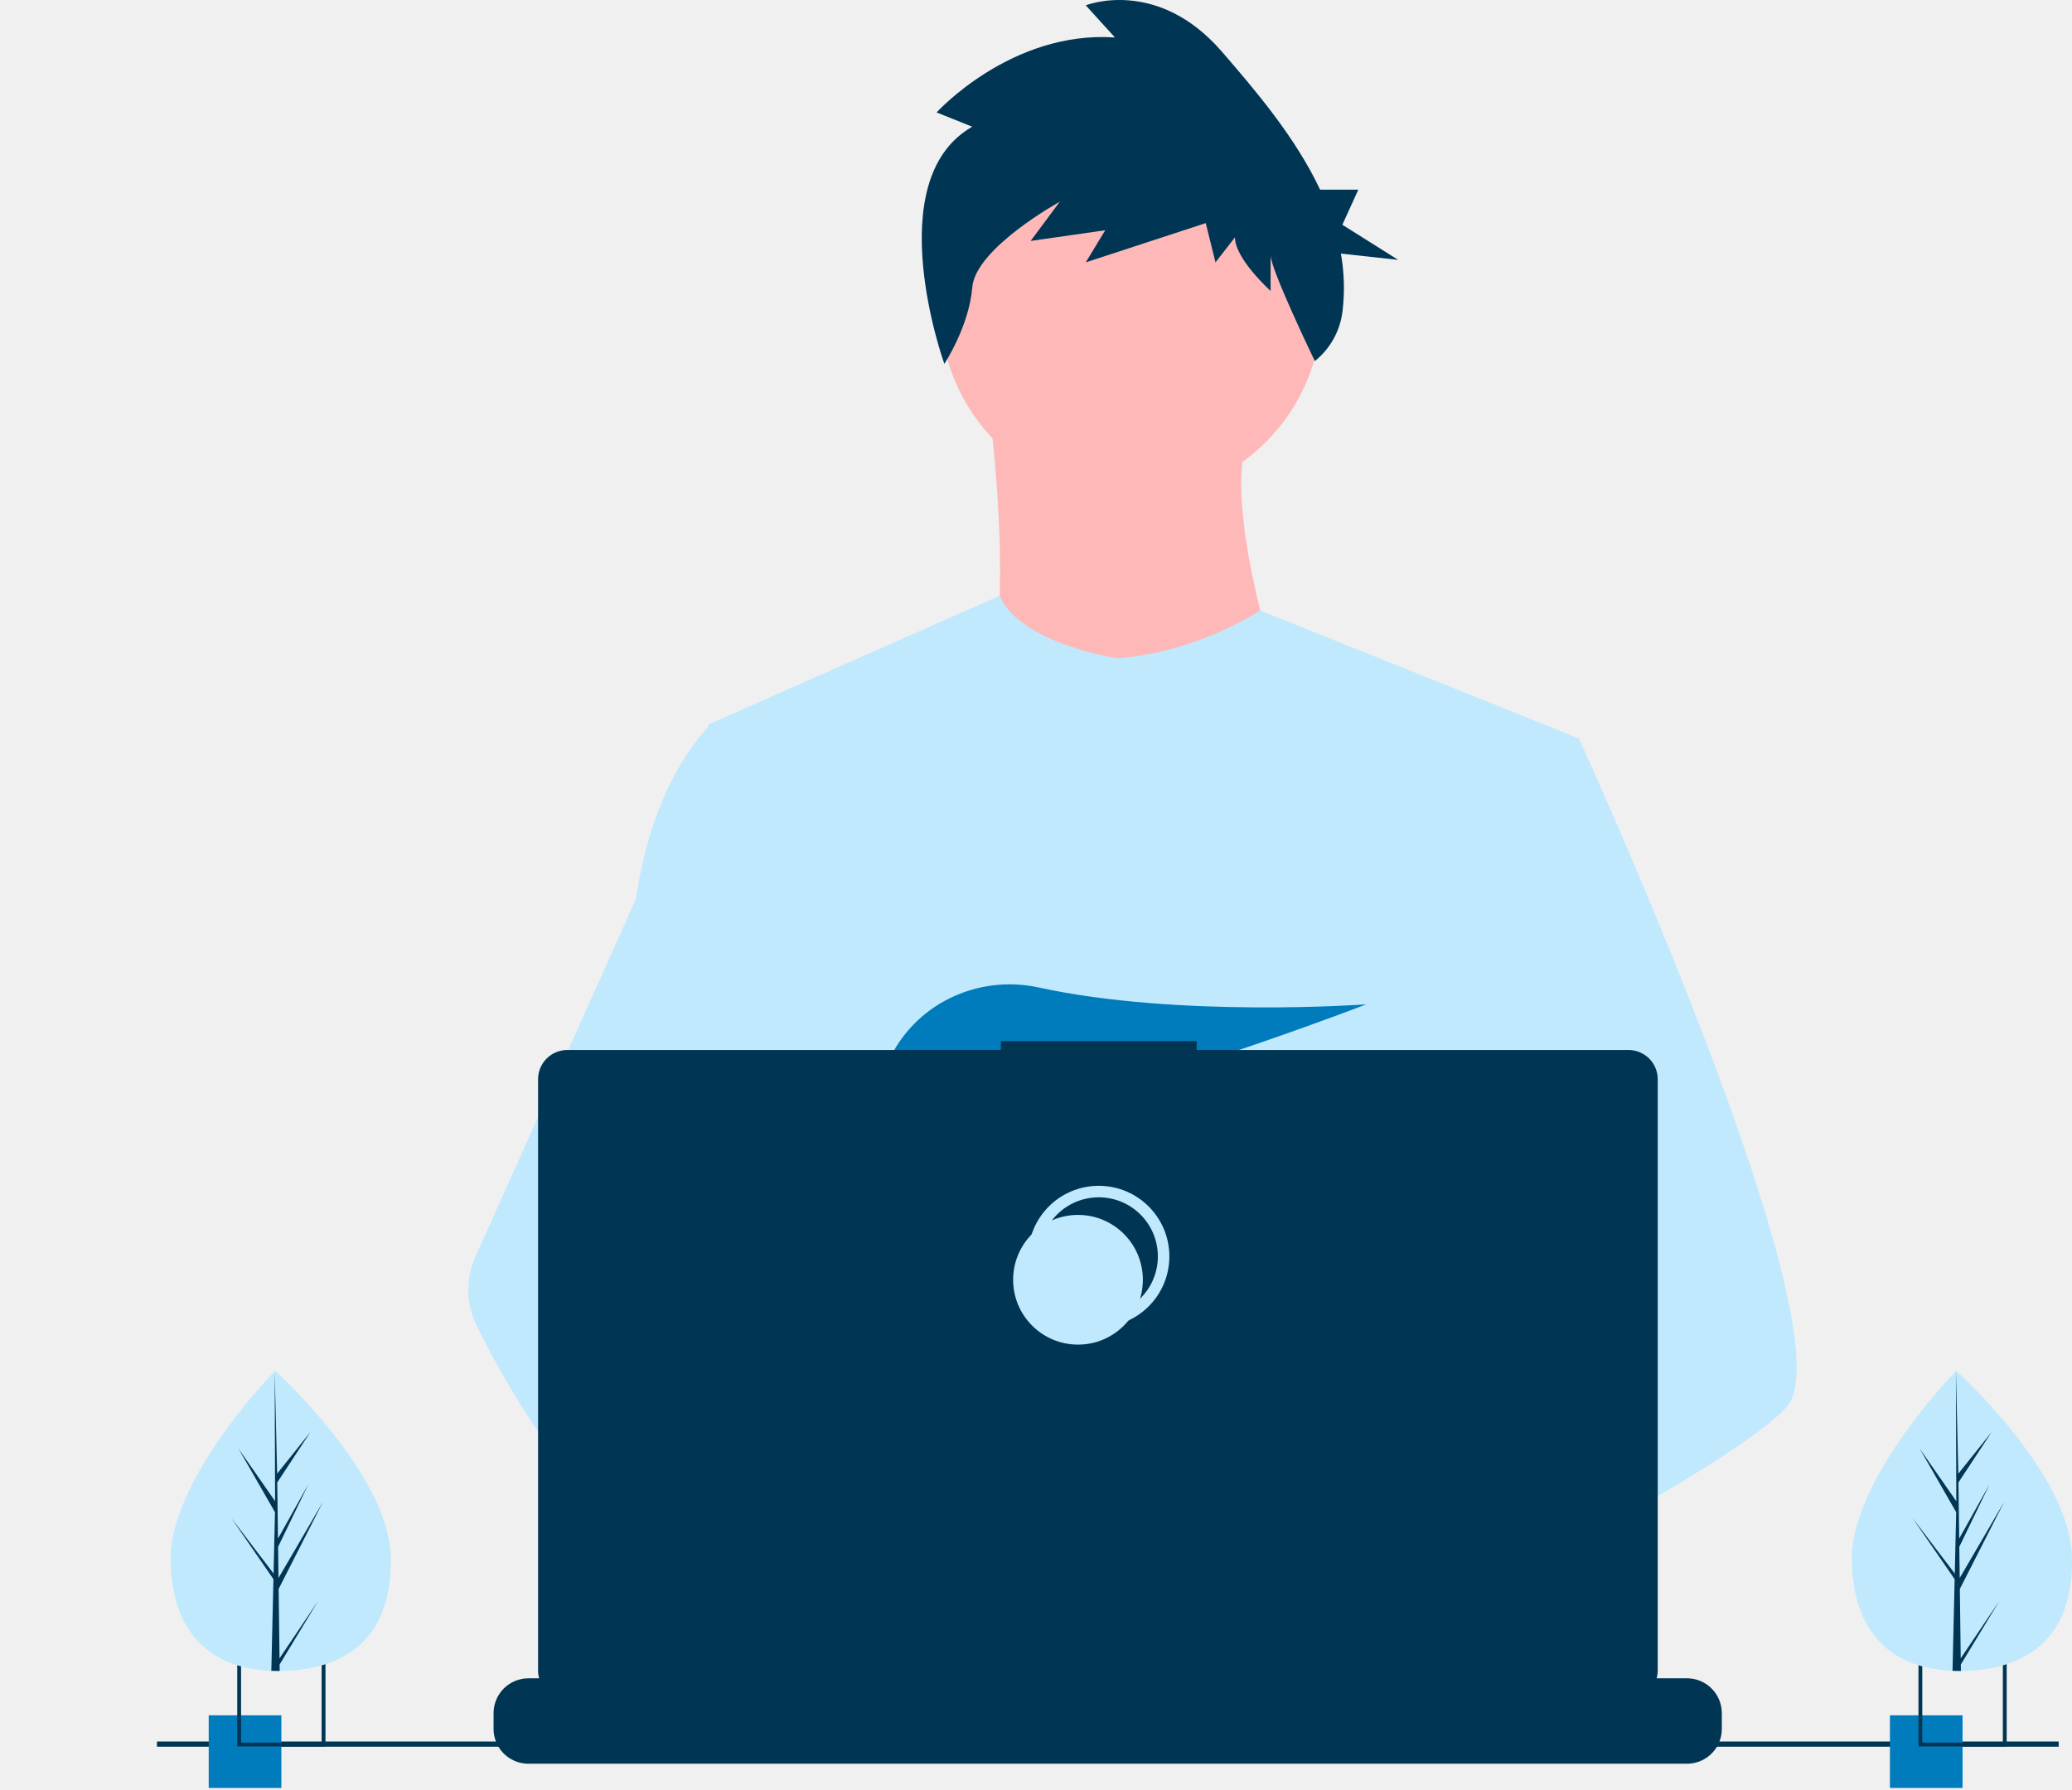
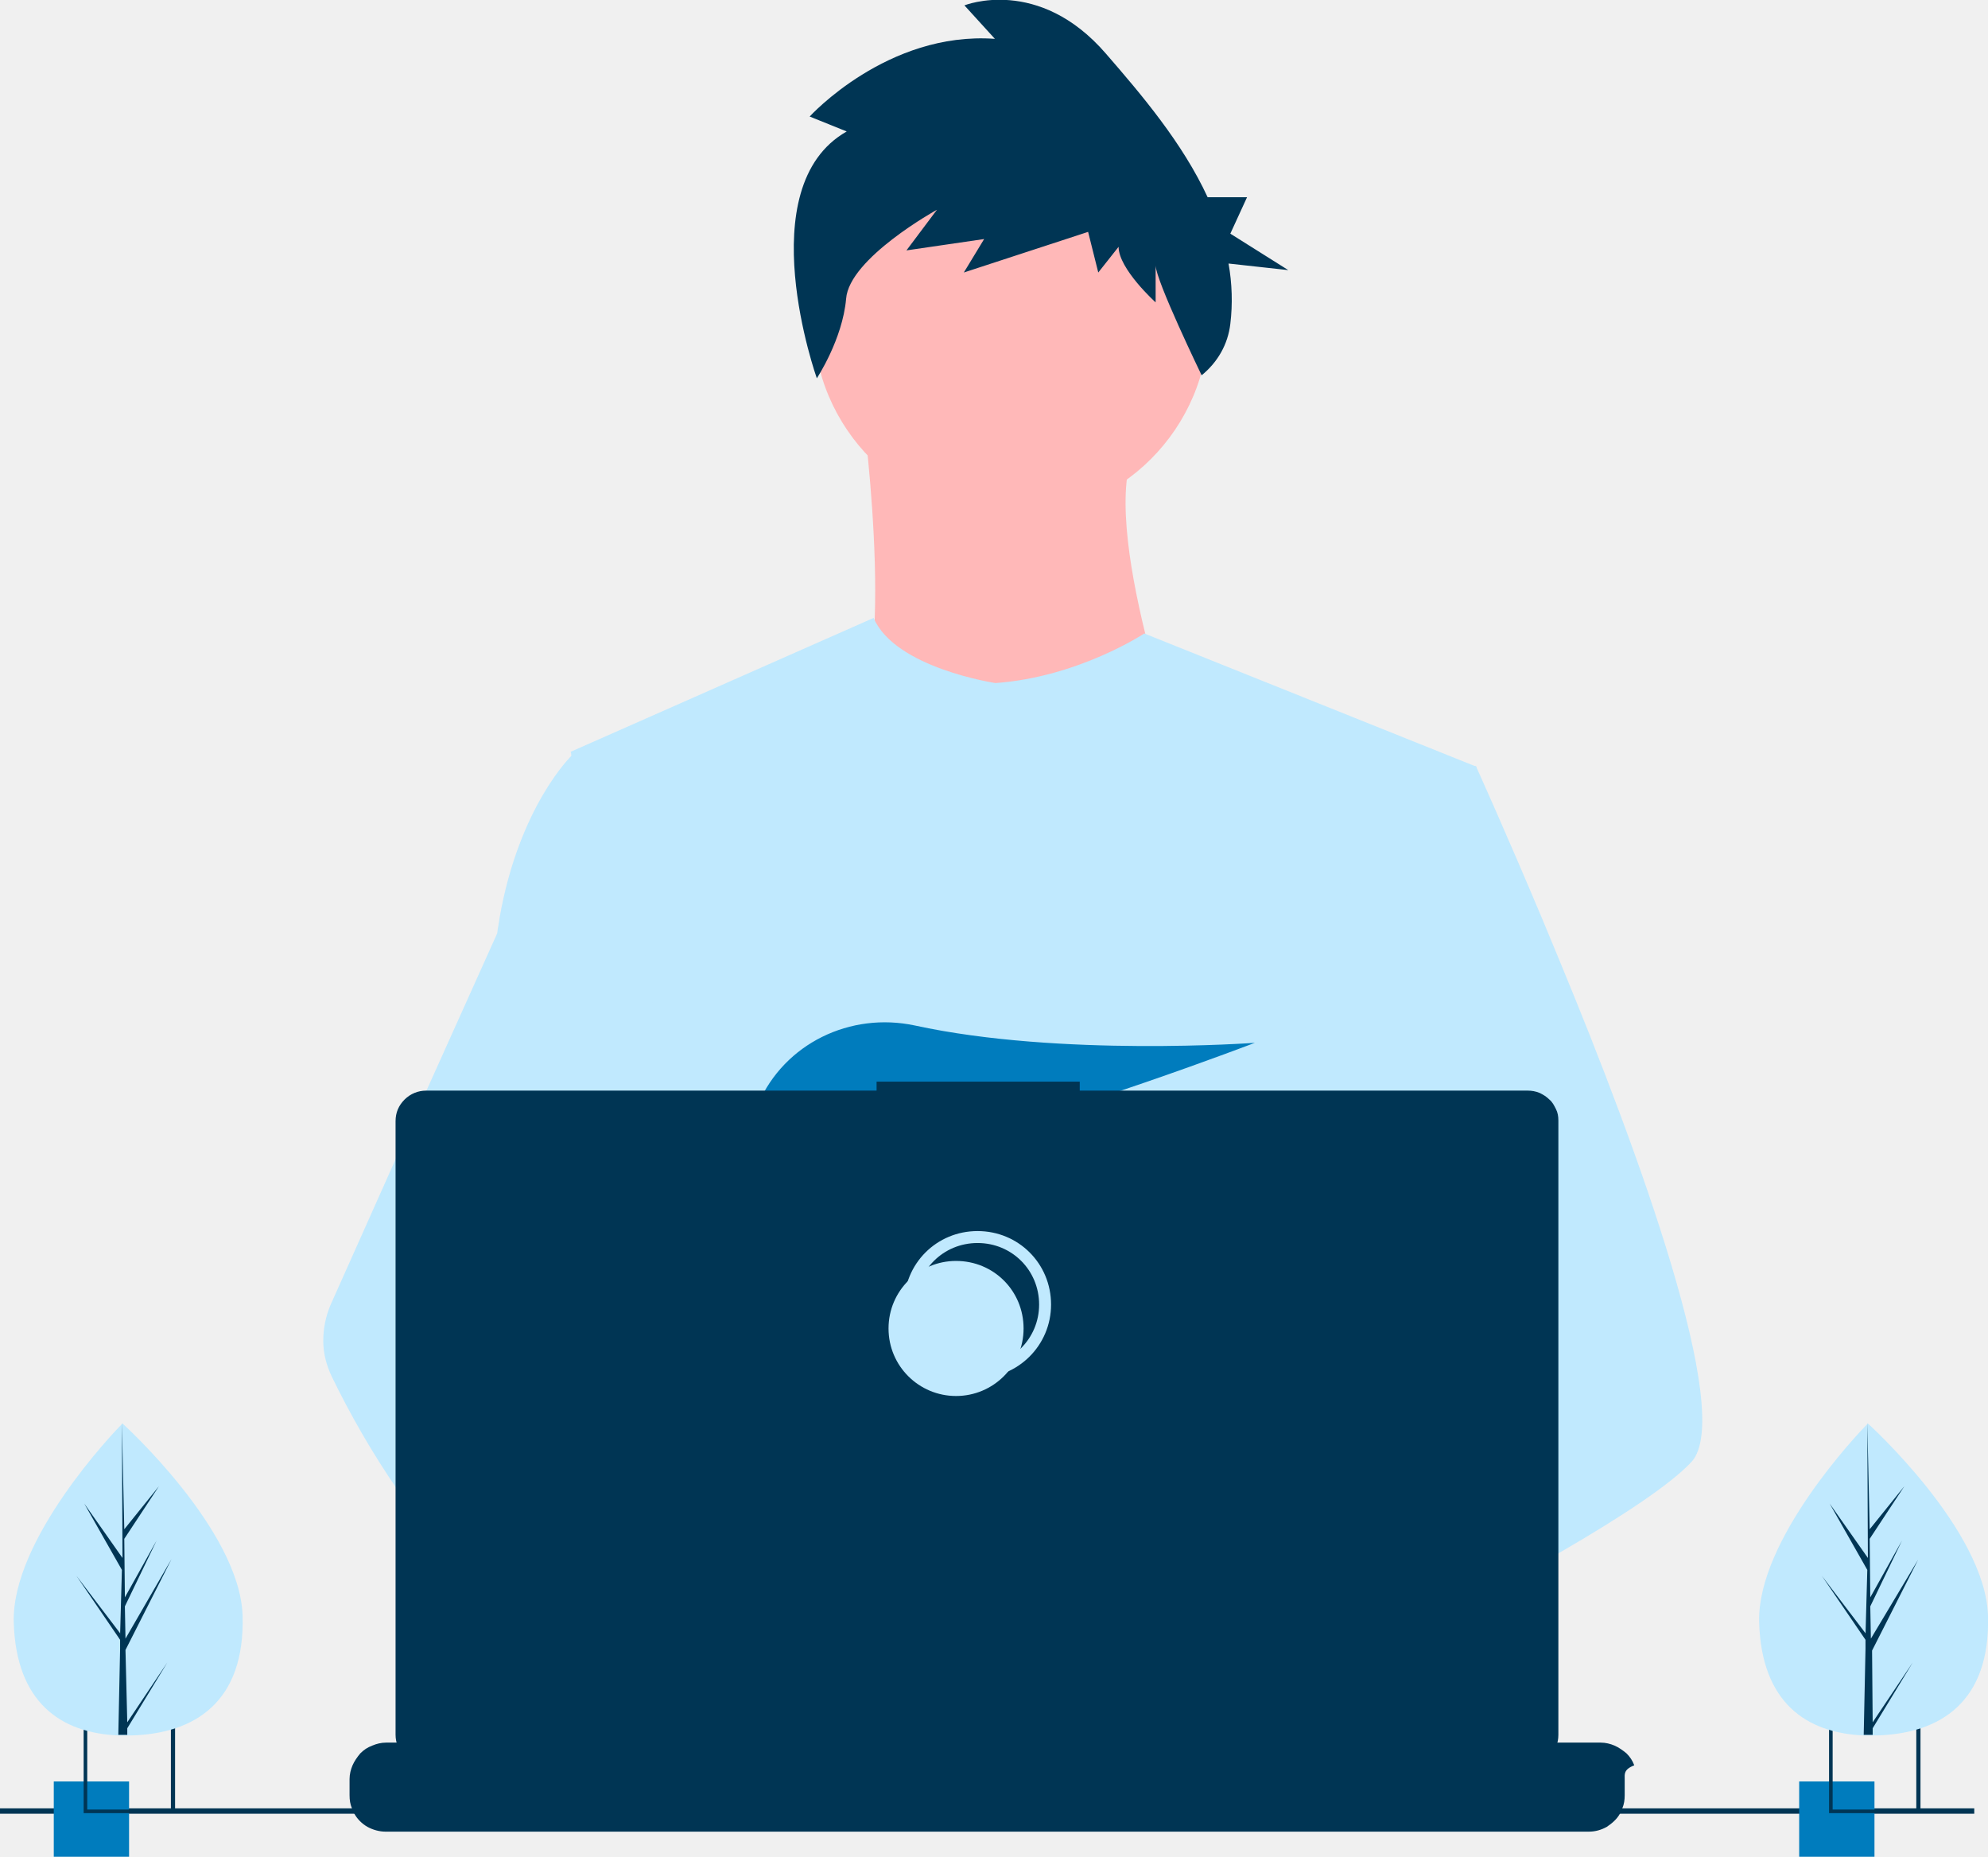
- <svg xmlns="http://www.w3.org/2000/svg" width="360" height="311" viewBox="0 0 360 311" fill="none">
-   <g clip-path="url(#clip0)">
-     <path d="M196.502 86.522C214.809 86.522 229.65 71.681 229.65 53.374C229.65 35.067 214.809 20.226 196.502 20.226C178.195 20.226 163.354 35.067 163.354 53.374C163.354 71.681 178.195 86.522 196.502 86.522Z" fill="#FFB8B8" />
-     <path d="M171.761 69.948C171.761 69.948 178.006 117.028 168.398 122.312C158.79 127.597 225.567 128.077 225.567 128.077C225.567 128.077 210.674 87.243 217.4 74.752L171.761 69.948Z" fill="#FFB8B8" />
-     <path d="M274.327 128.315L268.774 153.604L257.031 207.106L256.68 210.036L252.627 243.957L249.931 266.491L248.124 281.628C237.134 287.276 229.169 291.175 229.169 291.175C229.169 291.175 228.484 287.741 227.379 283.345C219.667 285.658 205.395 289.494 193.301 290.26C197.705 295.169 199.729 299.781 196.984 303.184C188.698 313.444 154.494 291.951 142.53 283.936C142.252 285.855 142.146 287.795 142.215 289.733L133.059 282.692L133.965 266.491L135.494 239.079L137.414 204.703C136.808 203.232 136.301 201.721 135.895 200.182C133.091 190.211 129.688 170.3 127.078 153.604C124.977 140.166 123.399 128.811 123.066 126.395C123.021 126.08 122.998 125.917 122.998 125.917L173.679 103.523C177.28 111.876 194.099 114.387 194.099 114.387C208.032 113.426 218.954 106.079 218.954 106.079L274.327 128.315Z" fill="#C0E9FE" />
-     <path d="M233.014 281.569C233.014 281.569 230.868 282.304 227.379 283.345C219.667 285.658 205.395 289.494 193.301 290.26C182.888 290.927 174.089 289.323 172.48 282.53C171.79 279.609 172.768 277.206 174.9 275.232C181.265 269.331 197.89 267.217 211.075 266.491C214.798 266.288 218.242 266.194 221.109 266.157C225.977 266.094 229.169 266.194 229.169 266.194L229.246 266.491L233.014 281.569Z" fill="#FFB8B8" />
-     <path d="M168.926 22.019L162.728 19.538C162.728 19.538 175.687 5.27 193.717 6.511L188.646 0.928C188.646 0.928 201.042 -4.035 212.311 8.992C218.235 15.84 225.089 23.889 229.361 32.957H235.999L233.229 39.056L242.924 45.156L232.973 44.06C233.566 47.401 233.657 50.811 233.243 54.178C232.816 57.546 231.097 60.617 228.449 62.742C228.449 62.742 220.762 46.831 220.762 44.35V50.553C220.762 50.553 214.565 44.971 214.565 41.249L211.184 45.591L209.494 38.767L188.646 45.591L192.027 40.008L179.068 41.869L184.139 35.045C184.139 35.045 169.489 43.11 168.926 49.933C168.362 56.757 164.074 63.222 164.074 63.222C164.074 63.222 152.586 31.324 168.926 22.019Z" fill="#003554" />
-     <path d="M310.358 244.574C306.981 248.235 298.615 253.748 288.473 259.716C284.7 261.934 280.683 264.219 276.586 266.491C266.808 271.914 256.571 277.287 248.124 281.628C237.134 287.276 229.169 291.175 229.169 291.175C229.169 291.175 228.484 287.74 227.379 283.345C225.901 277.463 223.674 269.858 221.352 266.491C221.271 266.374 221.19 266.266 221.109 266.157C220.433 265.269 219.752 264.751 219.081 264.751L252.627 243.957L267.124 234.968L256.68 210.036L243.58 178.761L251.487 153.604L259.434 128.315H274.327C274.327 128.315 279.259 139.08 285.565 154.091C286.507 156.336 287.481 158.675 288.473 161.091C301.446 192.645 317.62 236.708 310.358 244.574Z" fill="#C0E9FE" />
-     <path d="M196.984 303.184C188.698 313.444 154.494 291.951 142.53 283.936C139.925 282.191 138.374 281.087 138.374 281.087L149.319 266.491L152.785 261.871C152.785 261.871 155.887 263.516 160.471 266.194C160.638 266.293 160.805 266.392 160.976 266.491C164.929 268.812 169.892 271.846 174.9 275.232C181.811 279.906 188.798 285.239 193.301 290.26C197.705 295.169 199.729 299.781 196.984 303.184Z" fill="#FFB8B8" />
-     <path d="M160.471 266.194C159.248 266.189 158.026 266.288 156.82 266.491C146.456 268.272 143.4 277.652 142.53 283.936C142.252 285.855 142.146 287.795 142.215 289.733L133.059 282.692L129.724 280.127C121.695 277.328 114.542 272.356 108.339 266.491C102.958 261.313 98.131 255.589 93.937 249.411C89.759 243.322 86.034 236.934 82.794 230.298C81.889 228.447 81.403 226.419 81.37 224.359C81.336 222.298 81.756 220.256 82.6 218.375L93.937 193.11L110.507 156.182C110.629 155.303 110.763 154.444 110.908 153.604C114.195 134.761 122.998 126.395 122.998 126.395H129.724L134.222 153.604L139.812 187.407L135.895 200.182L126.843 229.685L135.494 239.079L160.471 266.194Z" fill="#C0E9FE" />
-     <path d="M168.083 187.434L173.832 194.142C175.969 193.735 178.199 193.256 180.497 192.719L178.845 187.434L182.883 192.145C207.224 186.158 237.394 174.519 237.394 174.519C237.394 174.519 204.822 176.908 180.503 171.594C169.742 169.244 158.671 174.578 154.256 184.668C151.689 190.533 152.092 195.614 161.195 195.614C164.271 195.561 167.338 195.273 170.369 194.751L168.083 187.434Z" fill="#007cbd" />
-     <path d="M299.156 297.685V300.421C299.158 301.172 299.018 301.916 298.746 302.616C298.625 302.928 298.478 303.229 298.309 303.518C297.771 304.419 297.009 305.166 296.096 305.684C295.184 306.203 294.152 306.475 293.102 306.475H91.809C90.76 306.475 89.728 306.203 88.815 305.684C87.902 305.166 87.14 304.419 86.603 303.518C86.433 303.229 86.287 302.928 86.165 302.616C85.893 301.916 85.754 301.172 85.755 300.421V297.685C85.755 296.89 85.912 296.102 86.216 295.368C86.52 294.633 86.966 293.966 87.528 293.403C88.09 292.841 88.758 292.395 89.492 292.091C90.227 291.787 91.014 291.63 91.809 291.631H103.412V290.355C103.412 290.322 103.419 290.289 103.431 290.258C103.444 290.228 103.462 290.2 103.486 290.176C103.509 290.153 103.537 290.134 103.568 290.122C103.598 290.109 103.631 290.103 103.664 290.103H109.718C109.752 290.103 109.784 290.109 109.815 290.122C109.846 290.134 109.874 290.153 109.897 290.176C109.92 290.2 109.939 290.228 109.952 290.258C109.964 290.289 109.971 290.322 109.971 290.355V291.631H113.753V290.355C113.753 290.322 113.759 290.289 113.772 290.258C113.785 290.228 113.803 290.2 113.827 290.176C113.85 290.153 113.878 290.134 113.909 290.122C113.939 290.109 113.972 290.103 114.005 290.103H120.059C120.092 290.103 120.125 290.109 120.156 290.122C120.186 290.134 120.214 290.153 120.238 290.176C120.261 290.2 120.28 290.228 120.292 290.258C120.305 290.289 120.312 290.322 120.312 290.355V291.631H124.098V290.355C124.098 290.322 124.104 290.289 124.117 290.258C124.13 290.228 124.148 290.2 124.172 290.176C124.195 290.153 124.223 290.134 124.254 290.122C124.284 290.109 124.317 290.103 124.35 290.103H130.404C130.438 290.103 130.47 290.109 130.501 290.122C130.532 290.134 130.56 290.153 130.583 290.176C130.606 290.2 130.625 290.228 130.638 290.258C130.65 290.289 130.657 290.322 130.657 290.355V291.631H134.439V290.355C134.439 290.322 134.445 290.289 134.458 290.258C134.471 290.228 134.489 290.2 134.513 290.176C134.536 290.153 134.564 290.134 134.595 290.122C134.625 290.109 134.658 290.103 134.691 290.103H140.745C140.778 290.103 140.811 290.109 140.842 290.122C140.872 290.134 140.9 290.153 140.924 290.176C140.947 290.2 140.966 290.228 140.978 290.258C140.991 290.289 140.998 290.322 140.998 290.355V291.631H144.78V290.355C144.779 290.322 144.786 290.289 144.799 290.258C144.811 290.228 144.83 290.2 144.853 290.176C144.877 290.153 144.905 290.134 144.935 290.122C144.966 290.109 144.999 290.103 145.032 290.103H151.086C151.119 290.103 151.152 290.109 151.183 290.122C151.213 290.134 151.241 290.153 151.264 290.176C151.288 290.2 151.307 290.228 151.319 290.258C151.332 290.289 151.338 290.322 151.338 290.355V291.631H155.125V290.355C155.125 290.322 155.131 290.289 155.144 290.258C155.157 290.228 155.175 290.2 155.199 290.176C155.222 290.153 155.25 290.134 155.281 290.122C155.311 290.109 155.344 290.103 155.377 290.103H161.431C161.464 290.103 161.497 290.109 161.528 290.122C161.558 290.134 161.586 290.153 161.61 290.176C161.633 290.2 161.652 290.228 161.664 290.258C161.677 290.289 161.684 290.322 161.684 290.355V291.631H165.466V290.355C165.465 290.322 165.472 290.289 165.485 290.258C165.497 290.228 165.516 290.2 165.539 290.176C165.563 290.153 165.591 290.134 165.621 290.122C165.652 290.109 165.685 290.103 165.718 290.103H213.139C213.173 290.103 213.205 290.109 213.236 290.122C213.267 290.134 213.295 290.153 213.318 290.176C213.341 290.2 213.36 290.228 213.373 290.258C213.385 290.289 213.392 290.322 213.392 290.355V291.631H217.178V290.355C217.178 290.322 217.185 290.289 217.197 290.258C217.21 290.228 217.229 290.2 217.252 290.176C217.276 290.153 217.303 290.134 217.334 290.122C217.365 290.109 217.398 290.103 217.431 290.103H223.485C223.551 290.103 223.615 290.13 223.662 290.177C223.71 290.224 223.736 290.288 223.737 290.355V291.631H227.519V290.355C227.519 290.322 227.525 290.289 227.538 290.258C227.551 290.228 227.569 290.2 227.593 290.176C227.616 290.153 227.644 290.134 227.675 290.122C227.705 290.109 227.738 290.103 227.771 290.103H233.825C233.859 290.103 233.891 290.109 233.922 290.122C233.953 290.134 233.981 290.153 234.004 290.176C234.027 290.2 234.046 290.228 234.059 290.258C234.071 290.289 234.078 290.322 234.078 290.355V291.631H237.86V290.355C237.86 290.322 237.866 290.289 237.879 290.258C237.892 290.228 237.91 290.2 237.934 290.176C237.957 290.153 237.985 290.134 238.016 290.122C238.046 290.109 238.079 290.103 238.112 290.103H244.166C244.199 290.103 244.232 290.109 244.263 290.122C244.293 290.134 244.321 290.153 244.345 290.176C244.368 290.2 244.387 290.228 244.399 290.258C244.412 290.289 244.419 290.322 244.419 290.355V291.631H248.205V290.355C248.205 290.322 248.212 290.289 248.224 290.258C248.237 290.228 248.255 290.2 248.279 290.176C248.302 290.153 248.33 290.134 248.361 290.122C248.391 290.109 248.424 290.103 248.458 290.103H254.511C254.578 290.103 254.641 290.13 254.687 290.178C254.734 290.225 254.76 290.289 254.759 290.355V291.631H258.546V290.355C258.546 290.322 258.552 290.289 258.565 290.258C258.578 290.228 258.596 290.2 258.62 290.176C258.643 290.153 258.671 290.134 258.702 290.122C258.732 290.109 258.765 290.103 258.798 290.103H264.852C264.885 290.103 264.918 290.109 264.949 290.122C264.979 290.134 265.007 290.153 265.031 290.176C265.054 290.2 265.073 290.228 265.085 290.258C265.098 290.289 265.105 290.322 265.105 290.355V291.631H268.887V290.355C268.886 290.322 268.893 290.289 268.906 290.258C268.918 290.228 268.937 290.2 268.96 290.176C268.984 290.153 269.012 290.134 269.042 290.122C269.073 290.109 269.106 290.103 269.139 290.103H275.193C275.226 290.103 275.259 290.109 275.29 290.122C275.32 290.134 275.348 290.153 275.372 290.176C275.395 290.2 275.414 290.228 275.426 290.258C275.439 290.289 275.445 290.322 275.445 290.355V291.631H293.102C293.897 291.63 294.684 291.787 295.419 292.091C296.154 292.395 296.821 292.841 297.383 293.403C297.946 293.966 298.391 294.633 298.696 295.368C299 296.102 299.156 296.89 299.156 297.685Z" fill="#003554" />
-     <path d="M357.689 302.616H27.272V303.518H357.689V302.616Z" fill="#003554" />
-     <path d="M282.948 182.454H207.92V180.907H173.899V182.454H98.562C97.216 182.454 95.925 182.988 94.973 183.94C94.022 184.892 93.487 186.183 93.487 187.529V290.265C93.487 291.611 94.022 292.902 94.973 293.854C95.925 294.806 97.216 295.34 98.562 295.34H282.948C284.294 295.34 285.585 294.806 286.537 293.854C287.488 292.902 288.023 291.611 288.023 290.265V187.529C288.023 186.862 287.892 186.202 287.637 185.586C287.382 184.971 287.008 184.411 286.537 183.94C286.065 183.469 285.506 183.095 284.89 182.84C284.274 182.585 283.614 182.454 282.948 182.454Z" fill="#003554" />
-     <path d="M190.903 229.591C197.127 229.591 202.172 224.545 202.172 218.321C202.172 212.097 197.127 207.052 190.903 207.052C184.679 207.052 179.633 212.097 179.633 218.321C179.633 224.545 184.679 229.591 190.903 229.591Z" stroke="#C0E9FE" stroke-width="2" stroke-miterlimit="10" />
-     <path d="M187.297 233.648C193.52 233.648 198.566 228.602 198.566 222.378C198.566 216.154 193.52 211.109 187.297 211.109C181.073 211.109 176.027 216.154 176.027 222.378C176.027 228.602 181.073 233.648 187.297 233.648Z" fill="#C0E9FE" />
-     <path d="M48.885 298.062H36.263V310.683H48.885V298.062Z" fill="#007cbd" />
-     <path d="M41.223 288.145V303.471H56.55V288.145H41.223ZM55.882 302.804H41.886V288.812H55.882V302.804Z" fill="#003554" />
-     <path d="M340.986 298.062H328.364V310.683H340.986V298.062Z" fill="#007cbd" />
-     <path d="M333.324 288.145V303.471H348.651V288.145H333.324ZM347.984 302.804H333.987V288.812H347.984V302.804Z" fill="#003554" />
-     <path d="M67.884 270.353C68.304 284.755 59.889 290.034 49.328 290.342C49.083 290.349 48.839 290.354 48.596 290.355C48.106 290.359 47.621 290.351 47.141 290.331C37.59 289.934 30.029 284.864 29.638 271.47C29.233 257.609 46.438 239.599 47.729 238.267L47.731 238.266C47.78 238.215 47.805 238.19 47.805 238.19C47.805 238.19 67.463 255.952 67.884 270.353Z" fill="#C0E9FE" />
-     <path d="M48.568 288.159L55.277 278.183L48.582 289.233L48.596 290.355C48.106 290.359 47.621 290.351 47.141 290.331L47.474 275.901L47.464 275.789L47.477 275.768L47.508 274.404L40.162 263.738L47.5 273.384L47.526 273.672L47.777 262.769L41.432 251.711L47.795 260.854L47.729 238.267L47.729 238.192L47.731 238.266L48.152 256.067L53.936 248.836L48.171 257.601L48.297 267.353L53.619 257.835L48.317 268.787L48.387 274.209L56.127 260.951L48.411 276.101L48.568 288.159Z" fill="#003554" />
-     <path d="M359.985 270.353C360.406 284.755 351.99 290.034 341.43 290.342C341.184 290.349 340.94 290.354 340.697 290.355C340.207 290.359 339.722 290.351 339.242 290.331C329.691 289.934 322.131 284.864 321.739 271.47C321.335 257.609 338.539 239.599 339.83 238.267L339.832 238.266C339.881 238.215 339.907 238.19 339.907 238.19C339.907 238.19 359.564 255.952 359.985 270.353Z" fill="#C0E9FE" />
-     <path d="M340.669 288.159L347.378 278.183L340.683 289.233L340.697 290.355C340.207 290.359 339.722 290.351 339.242 290.331L339.575 275.901L339.566 275.789L339.578 275.768L339.61 274.404L332.263 263.738L339.601 273.384L339.627 273.672L339.878 262.769L333.533 251.711L339.897 260.854L339.83 238.267L339.83 238.192L339.832 238.266L340.254 256.067L346.037 248.836L340.273 257.601L340.399 267.353L345.72 257.835L340.418 268.787L340.489 274.209L348.228 260.951L340.512 276.101L340.669 288.159Z" fill="#003554" />
+ <svg xmlns="http://www.w3.org/2000/svg" version="1.1" id="Livello_1" x="0px" y="0px" viewBox="0 0 332.7 310.7" style="enable-background:new 0 0 332.7 310.7;" xml:space="preserve">
+   <style type="text/css">
+ 	.st0{fill:#FFB8B8;}
+ 	.st1{fill:#C0E9FE;}
+ 	.st2{fill:#003554;}
+ 	.st3{fill:#007CBD;}
+ 	.st4{fill:none;stroke:#C0E9FE;stroke-width:2;stroke-miterlimit:10;}
+ </style>
+   <g>
+     <g>
+       <path class="st0" d="M169.2,86.5c18.3,0,33.1-14.8,33.1-33.1s-14.8-33.1-33.1-33.1s-33.1,14.8-33.1,33.1S150.9,86.5,169.2,86.5z" />
+       <path class="st0" d="M144.5,69.9c0,0,6.2,47.1-3.4,52.4c-9.6,5.3,57.2,5.8,57.2,5.8s-14.9-40.8-8.2-53.3L144.5,69.9z" />
+       <path class="st1" d="M247.1,128.3l-5.6,25.3l-11.7,53.5l-0.4,2.9l-4.1,33.9l-2.7,22.5l-1.8,15.1c-11,5.6-19,9.5-19,9.5    s-0.7-3.4-1.8-7.8c-7.7,2.3-22,6.1-34.1,6.9c4.4,4.9,6.4,9.5,3.7,12.9c-8.3,10.3-42.5-11.2-54.5-19.2c-0.3,1.9-0.4,3.9-0.3,5.8    l-9.2-7l0.9-16.2l1.5-27.4l1.9-34.4c-0.6-1.5-1.1-3-1.5-4.5c-2.8-10-6.2-29.9-8.8-46.6c-2.1-13.4-3.7-24.8-4-27.2    c0-0.3-0.1-0.5-0.1-0.5l50.7-22.4c3.6,8.4,20.4,10.9,20.4,10.9c13.9-1,24.9-8.3,24.9-8.3L247.1,128.3z" />
+       <path class="st0" d="M205.7,281.6c0,0-2.1,0.7-5.6,1.8c-7.7,2.3-22,6.1-34.1,6.9c-10.4,0.7-19.2-0.9-20.8-7.7    c-0.7-2.9,0.3-5.3,2.4-7.3c6.4-5.9,23-8,36.2-8.7c3.7-0.2,7.2-0.3,10-0.3c4.9-0.1,8.1,0,8.1,0l0.1,0.3L205.7,281.6z" />
+       <path class="st2" d="M141.7,22l-6.2-2.5c0,0,13-14.3,31-13l-5.1-5.6c0,0,12.4-5,23.7,8.1c5.9,6.8,12.8,14.9,17,24h6.6l-2.8,6.1    l9.7,6.1l-10-1.1c0.6,3.3,0.7,6.8,0.3,10.1c-0.4,3.4-2.1,6.4-4.8,8.6c0,0-7.7-15.9-7.7-18.4v6.2c0,0-6.2-5.6-6.2-9.3l-3.4,4.3    l-1.7-6.8l-20.8,6.8l3.4-5.6l-13,1.9l5.1-6.8c0,0-14.7,8.1-15.2,14.9c-0.6,6.8-4.9,13.3-4.9,13.3S125.3,31.3,141.7,22z" />
+       <path class="st1" d="M283.1,244.6c-3.4,3.7-11.7,9.2-21.9,15.1c-3.8,2.2-7.8,4.5-11.9,6.8c-9.8,5.4-20,10.8-28.5,15.1    c-11,5.6-19,9.5-19,9.5s-0.7-3.4-1.8-7.8c-1.5-5.9-3.7-13.5-6-16.9c-0.1-0.1-0.2-0.2-0.2-0.3c-0.7-0.9-1.4-1.4-2-1.4l33.5-20.8    l14.5-9L229.4,210l-13.1-31.3l7.9-25.2l7.9-25.3h14.9c0,0,4.9,10.8,11.2,25.8c0.9,2.2,1.9,4.6,2.9,7    C274.2,192.6,290.3,236.7,283.1,244.6z" />
+       <path class="st0" d="M169.7,303.2c-8.3,10.3-42.5-11.2-54.5-19.2c-2.6-1.7-4.2-2.8-4.2-2.8l10.9-14.6l3.5-4.6c0,0,3.1,1.6,7.7,4.3    c0.2,0.1,0.3,0.2,0.5,0.3c4,2.3,8.9,5.4,13.9,8.7c6.9,4.7,13.9,10,18.4,15C170.4,295.2,172.5,299.8,169.7,303.2z" />
+       <path class="st1" d="M133.2,266.2c-1.2,0-2.4,0.1-3.7,0.3c-10.4,1.8-13.4,11.2-14.3,17.4c-0.3,1.9-0.4,3.9-0.3,5.8l-9.2-7    l-3.3-2.6c-8-2.8-15.2-7.8-21.4-13.6c-5.4-5.2-10.2-10.9-14.4-17.1c-4.2-6.1-7.9-12.5-11.1-19.1c-0.9-1.9-1.4-3.9-1.4-5.9    c0-2.1,0.4-4.1,1.2-6l11.3-25.3l16.6-36.9c0.1-0.9,0.3-1.7,0.4-2.6c3.3-18.8,12.1-27.2,12.1-27.2h6.7l4.5,27.2l5.6,33.8l-3.9,12.8    l-9.1,29.5l8.7,9.4L133.2,266.2z" />
+       <path class="st3" d="M140.8,187.4l5.7,6.7c2.1-0.4,4.4-0.9,6.7-1.4l-1.7-5.3l4,4.7c24.3-6,54.5-17.6,54.5-17.6s-32.6,2.4-56.9-2.9    c-10.8-2.3-21.8,3-26.2,13.1c-2.6,5.9-2.2,10.9,6.9,10.9c3.1-0.1,6.1-0.3,9.2-0.9L140.8,187.4z" />
+       <path class="st2" d="M271.9,297.7v2.7c0,0.8-0.1,1.5-0.4,2.2c-0.1,0.3-0.3,0.6-0.4,0.9c-0.5,0.9-1.3,1.6-2.2,2.2    c-0.9,0.5-1.9,0.8-3,0.8H64.5c-1,0-2.1-0.3-3-0.8c-0.9-0.5-1.7-1.3-2.2-2.2c-0.2-0.3-0.3-0.6-0.4-0.9c-0.3-0.7-0.4-1.4-0.4-2.2    v-2.7c0-0.8,0.2-1.6,0.5-2.3c0.3-0.7,0.8-1.4,1.3-2c0.6-0.6,1.2-1,2-1.3c0.7-0.3,1.5-0.5,2.3-0.5h11.6v-1.3c0,0,0-0.1,0-0.1    c0,0,0-0.1,0.1-0.1c0,0,0.1,0,0.1-0.1c0,0,0.1,0,0.1,0h6.1c0,0,0.1,0,0.1,0c0,0,0.1,0,0.1,0.1c0,0,0,0.1,0.1,0.1c0,0,0,0.1,0,0.1    v1.3h3.8v-1.3c0,0,0-0.1,0-0.1c0,0,0-0.1,0.1-0.1c0,0,0.1,0,0.1-0.1c0,0,0.1,0,0.1,0h6.1c0,0,0.1,0,0.1,0c0,0,0.1,0,0.1,0.1    c0,0,0,0.1,0.1,0.1c0,0,0,0.1,0,0.1v1.3h3.8v-1.3c0,0,0-0.1,0-0.1c0,0,0-0.1,0.1-0.1c0,0,0.1,0,0.1-0.1c0,0,0.1,0,0.1,0h6.1    c0,0,0.1,0,0.1,0c0,0,0.1,0,0.1,0.1c0,0,0,0.1,0.1,0.1c0,0,0,0.1,0,0.1v1.3h3.8v-1.3c0,0,0-0.1,0-0.1c0,0,0-0.1,0.1-0.1    c0,0,0.1,0,0.1-0.1c0,0,0.1,0,0.1,0h6.1c0,0,0.1,0,0.1,0c0,0,0.1,0,0.1,0.1c0,0,0,0.1,0.1,0.1c0,0,0,0.1,0,0.1v1.3h3.8v-1.3    c0,0,0-0.1,0-0.1c0,0,0-0.1,0.1-0.1c0,0,0.1,0,0.1-0.1c0,0,0.1,0,0.1,0h6.1c0,0,0.1,0,0.1,0c0,0,0.1,0,0.1,0.1c0,0,0,0.1,0.1,0.1    c0,0,0,0.1,0,0.1v1.3h3.8v-1.3c0,0,0-0.1,0-0.1c0,0,0-0.1,0.1-0.1c0,0,0.1,0,0.1-0.1c0,0,0.1,0,0.1,0h6.1c0,0,0.1,0,0.1,0    c0,0,0.1,0,0.1,0.1c0,0,0,0.1,0.1,0.1c0,0,0,0.1,0,0.1v1.3h3.8v-1.3c0,0,0-0.1,0-0.1c0,0,0-0.1,0.1-0.1c0,0,0.1,0,0.1-0.1    c0,0,0.1,0,0.1,0h47.4c0,0,0.1,0,0.1,0c0,0,0.1,0,0.1,0.1c0,0,0,0.1,0.1,0.1c0,0,0,0.1,0,0.1v1.3h3.8v-1.3c0,0,0-0.1,0-0.1    c0,0,0-0.1,0.1-0.1c0,0,0.1,0,0.1-0.1c0,0,0.1,0,0.1,0h6.1c0.1,0,0.1,0,0.2,0.1c0,0,0.1,0.1,0.1,0.2v1.3h3.8v-1.3c0,0,0-0.1,0-0.1    c0,0,0-0.1,0.1-0.1c0,0,0.1,0,0.1-0.1c0,0,0.1,0,0.1,0h6.1c0,0,0.1,0,0.1,0c0,0,0.1,0,0.1,0.1c0,0,0,0.1,0.1,0.1c0,0,0,0.1,0,0.1    v1.3h3.8v-1.3c0,0,0-0.1,0-0.1c0,0,0-0.1,0.1-0.1c0,0,0.1,0,0.1-0.1c0,0,0.1,0,0.1,0h6.1c0,0,0.1,0,0.1,0c0,0,0.1,0,0.1,0.1    c0,0,0,0.1,0.1,0.1c0,0,0,0.1,0,0.1v1.3h3.8v-1.3c0,0,0-0.1,0-0.1c0,0,0-0.1,0.1-0.1c0,0,0.1,0,0.1-0.1c0,0,0.1,0,0.1,0h6.1    c0.1,0,0.1,0,0.2,0.1c0,0,0.1,0.1,0.1,0.2v1.3h3.8v-1.3c0,0,0-0.1,0-0.1c0,0,0-0.1,0.1-0.1c0,0,0.1,0,0.1-0.1c0,0,0.1,0,0.1,0h6.1    c0,0,0.1,0,0.1,0c0,0,0.1,0,0.1,0.1c0,0,0,0.1,0.1,0.1c0,0,0,0.1,0,0.1v1.3h3.8v-1.3c0,0,0-0.1,0-0.1c0,0,0-0.1,0.1-0.1    c0,0,0.1,0,0.1-0.1c0,0,0.1,0,0.1,0h6.1c0,0,0.1,0,0.1,0c0,0,0.1,0,0.1,0.1c0,0,0,0.1,0.1,0.1c0,0,0,0.1,0,0.1v1.3h17.7    c0.8,0,1.6,0.2,2.3,0.5c0.7,0.3,1.4,0.8,2,1.3c0.6,0.6,1,1.2,1.3,2C271.7,296.1,271.9,296.9,271.9,297.7z" />
+       <path class="st2" d="M330.4,302.6H0v0.9h330.4V302.6z" />
+       <path class="st2" d="M255.7,182.5h-75v-1.5h-34v1.5H71.3c-1.3,0-2.6,0.5-3.6,1.5c-1,1-1.5,2.2-1.5,3.6v102.7    c0,1.3,0.5,2.6,1.5,3.6c1,1,2.2,1.5,3.6,1.5h184.4c1.3,0,2.6-0.5,3.6-1.5c1-1,1.5-2.2,1.5-3.6V187.5c0-0.7-0.1-1.3-0.4-1.9    c-0.3-0.6-0.6-1.2-1.1-1.6c-0.5-0.5-1-0.8-1.6-1.1C257,182.6,256.3,182.5,255.7,182.5z" />
+       <path class="st4" d="M163.6,229.6c6.2,0,11.3-5,11.3-11.3s-5-11.3-11.3-11.3s-11.3,5-11.3,11.3S157.4,229.6,163.6,229.6z" />
+       <path class="st1" d="M160,233.6c6.2,0,11.3-5,11.3-11.3s-5-11.3-11.3-11.3c-6.2,0-11.3,5-11.3,11.3S153.8,233.6,160,233.6z" />
+       <path class="st3" d="M21.6,298.1H9v12.6h12.6V298.1z" />
+       <path class="st2" d="M14,288.1v15.3h15.3v-15.3H14z M28.6,302.8h-14v-14h14V302.8z" />
+       <path class="st3" d="M313.7,298.1h-12.6v12.6h12.6V298.1z" />
+       <path class="st2" d="M306.1,288.1v15.3h15.3v-15.3H306.1z M320.7,302.8h-14v-14h14V302.8z" />
+       <path class="st1" d="M40.6,270.4c0.4,14.4-8,19.7-18.6,20c-0.2,0-0.5,0-0.7,0c-0.5,0-1,0-1.5,0c-9.6-0.4-17.1-5.5-17.5-18.9    c-0.4-13.9,16.8-31.9,18.1-33.2l0,0c0-0.1,0.1-0.1,0.1-0.1S40.2,256,40.6,270.4z" />
+       <path class="st2" d="M21.3,288.2l6.7-10l-6.7,11l0,1.1c-0.5,0-1,0-1.5,0l0.3-14.4l0-0.1l0,0l0-1.4l-7.3-10.7l7.3,9.6l0,0.3    l0.3-10.9l-6.3-11.1l6.4,9.1l-0.1-22.6l0-0.1l0,0.1l0.4,17.8l5.8-7.2l-5.8,8.8l0.1,9.8l5.3-9.5l-5.3,11l0.1,5.4l7.7-13.3    l-7.7,15.2L21.3,288.2z" />
+       <path class="st1" d="M332.7,270.4c0.4,14.4-8,19.7-18.6,20c-0.2,0-0.5,0-0.7,0c-0.5,0-1,0-1.5,0c-9.6-0.4-17.1-5.5-17.5-18.9    c-0.4-13.9,16.8-31.9,18.1-33.2l0,0c0-0.1,0.1-0.1,0.1-0.1S332.3,256,332.7,270.4z" />
+       <path class="st2" d="M313.4,288.2l6.7-10l-6.7,11l0,1.1c-0.5,0-1,0-1.5,0l0.3-14.4l0-0.1l0,0l0-1.4l-7.3-10.7l7.3,9.6l0,0.3    l0.3-10.9l-6.3-11.1l6.4,9.1l-0.1-22.6v-0.1l0,0.1l0.4,17.8l5.8-7.2l-5.8,8.8l0.1,9.8l5.3-9.5l-5.3,11l0.1,5.4L321,261l-7.7,15.2    L313.4,288.2z" />
+     </g>
  </g>
-   <defs>
-     <clipPath id="clip0">
-       <rect width="360" height="310.683" fill="white" />
-     </clipPath>
-   </defs>
</svg>
